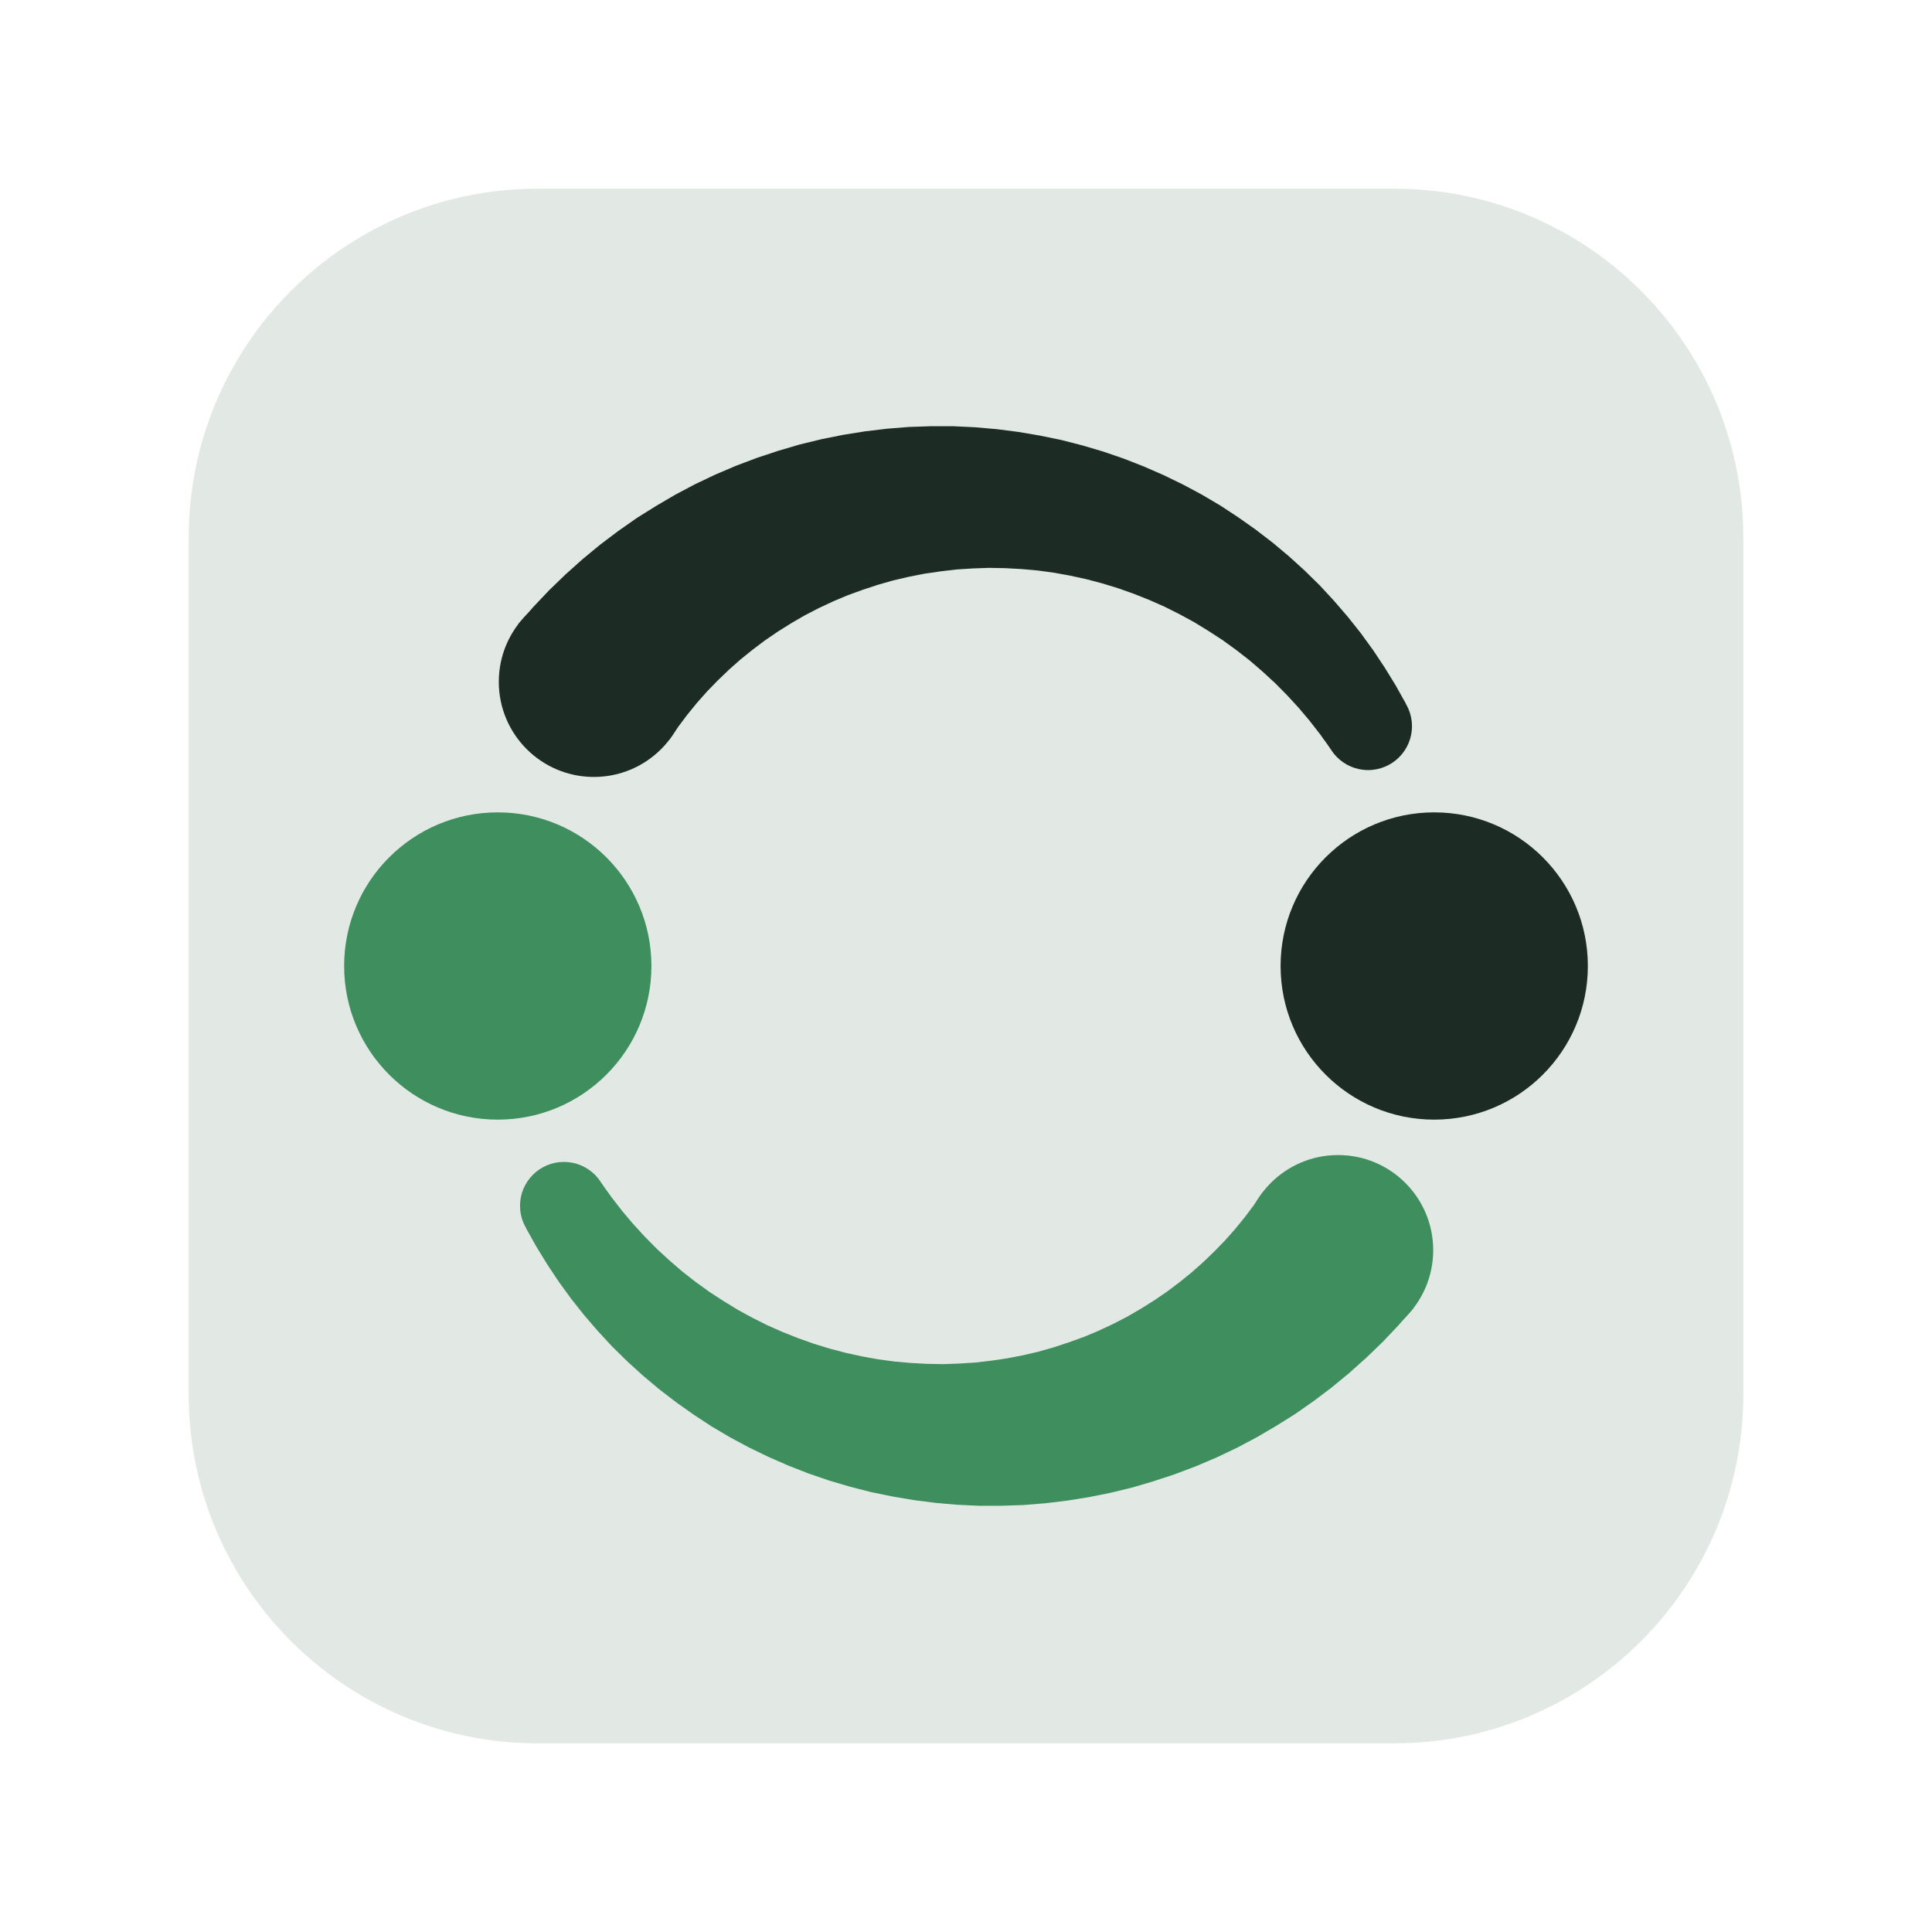
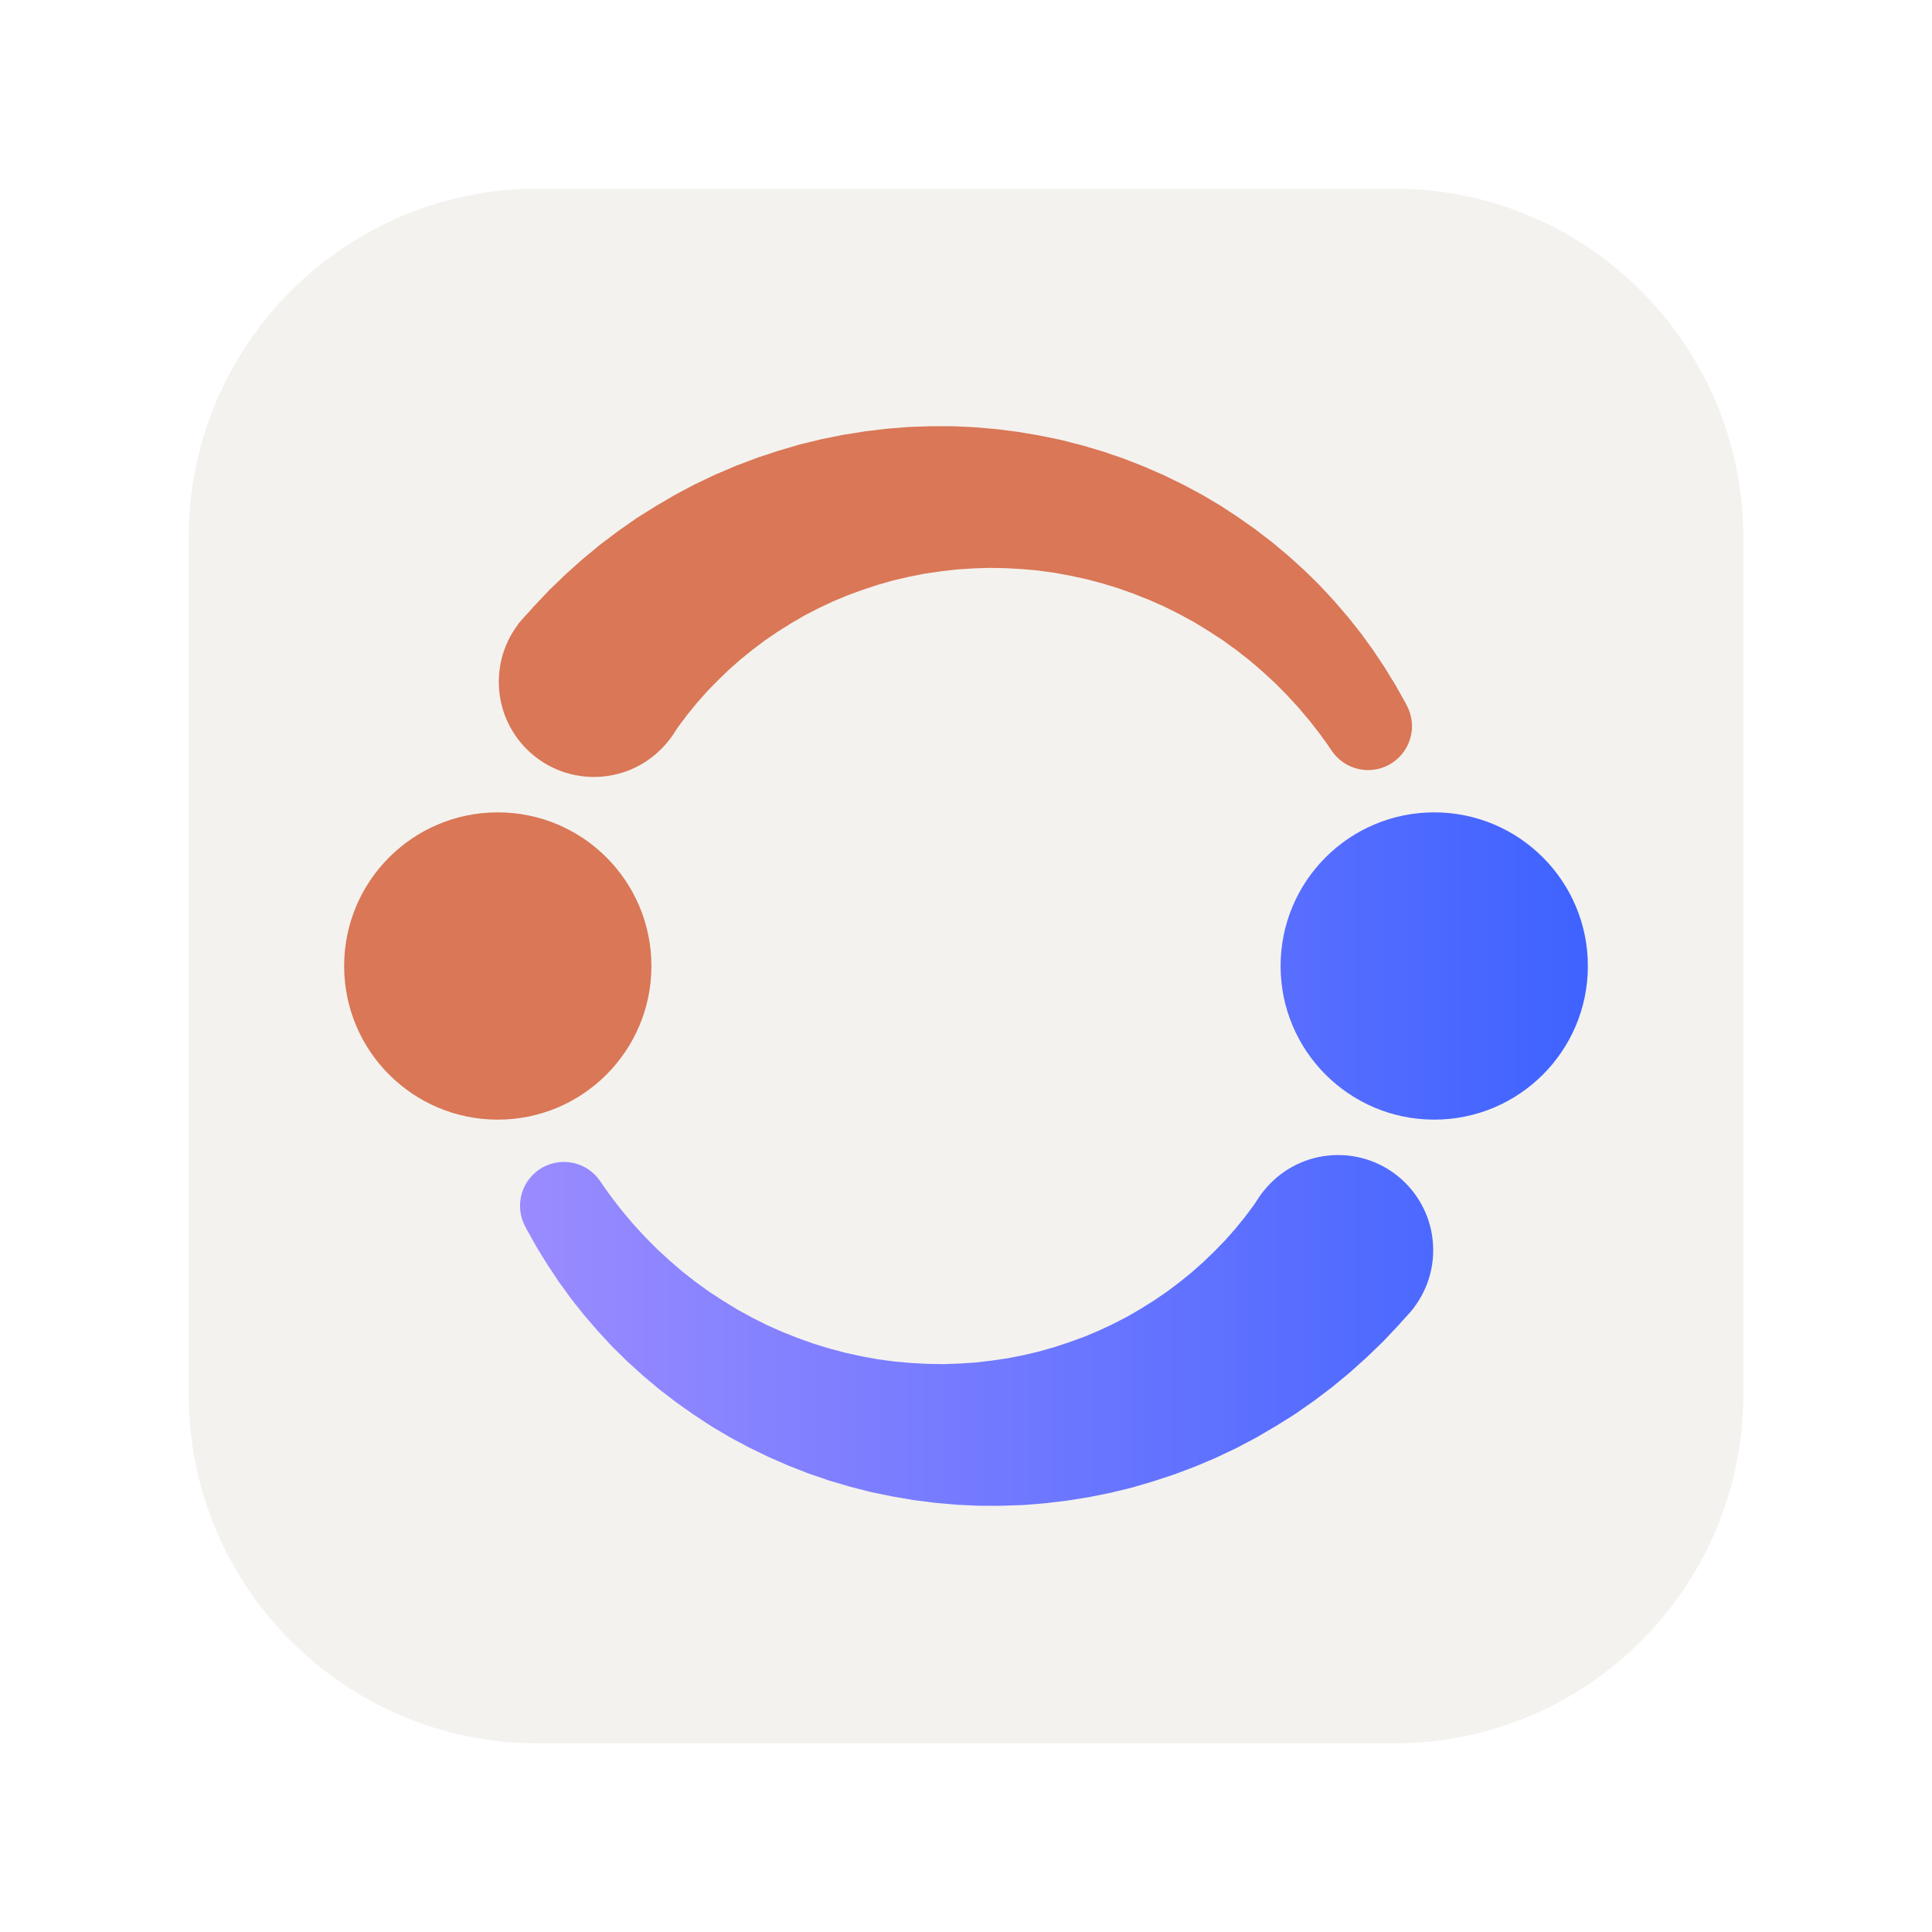
<svg xmlns="http://www.w3.org/2000/svg" width="1024" height="1024" viewBox="0 0 1024 1024">
-   <rect x="100" y="100" width="824" height="824" rx="185" fill="#E2E9E5" />
+   <rect x="100" y="100" width="824" height="824" rx="185" fill="#F4F2EE" />
  <g transform="translate(512,512) scale(7.75529) translate(-50,-50)">
-     <path d="M19.40 26.64 L20.43 25.46 L21.51 24.32 L22.63 23.24 L23.79 22.20 L24.99 21.21 L26.22 20.28 L27.49 19.39 L28.80 18.57 L30.13 17.79 L31.49 17.07 L32.88 16.41 L34.29 15.81 L35.72 15.27 L37.17 14.79 L38.63 14.36 L40.11 14.00 L41.60 13.70 L43.10 13.46 L44.60 13.28 L46.10 13.16 L47.61 13.11 L49.11 13.11 L50.61 13.18 L52.10 13.31 L53.58 13.50 L55.05 13.75 L56.51 14.05 L57.95 14.42 L59.37 14.84 L60.77 15.32 L62.15 15.86 L63.50 16.45 L64.82 17.09 L66.11 17.78 L67.38 18.53 L68.60 19.33 L69.79 20.17 L70.95 21.06 L72.06 21.99 L73.13 22.96 L74.17 23.98 L75.15 25.04 L76.09 26.13 L76.98 27.25 L77.83 28.42 L78.62 29.61 L79.37 30.83 L80.06 32.07 L74.91 35.15 L74.22 34.19 L73.50 33.26 L72.74 32.36 L71.95 31.50 L71.13 30.67 L70.27 29.88 L69.39 29.12 L68.48 28.41 L67.54 27.73 L66.57 27.10 L65.59 26.50 L64.58 25.95 L63.56 25.44 L62.52 24.98 L61.46 24.56 L60.39 24.18 L59.31 23.85 L58.21 23.56 L57.11 23.32 L56.01 23.12 L54.90 22.97 L53.78 22.87 L52.67 22.81 L51.56 22.79 L50.45 22.83 L49.35 22.90 L48.25 23.03 L47.16 23.19 L46.09 23.40 L45.02 23.65 L43.97 23.95 L42.94 24.29 L41.92 24.66 L40.92 25.08 L39.94 25.54 L38.99 26.03 L38.06 26.57 L37.15 27.14 L36.27 27.74 L35.42 28.38 L34.59 29.05 L33.80 29.75 L33.04 30.48 L32.31 31.23 L31.61 32.02 L30.95 32.83 L30.32 33.67 L29.73 34.52 Z" fill="#1C2B24" />
-     <circle cx="24.57" cy="30.58" r="6.50" fill="#1C2B24" />
-     <circle cx="77.48" cy="33.61" r="3.00" fill="#1C2B24" />
-     <path d="M80.60 73.36 L79.57 74.54 L78.49 75.68 L77.37 76.76 L76.21 77.80 L75.01 78.79 L73.78 79.72 L72.51 80.61 L71.20 81.43 L69.87 82.21 L68.51 82.93 L67.12 83.59 L65.71 84.19 L64.28 84.73 L62.83 85.21 L61.37 85.64 L59.89 86.00 L58.40 86.30 L56.90 86.54 L55.40 86.72 L53.90 86.84 L52.39 86.89 L50.89 86.89 L49.39 86.82 L47.90 86.69 L46.42 86.50 L44.95 86.25 L43.49 85.95 L42.05 85.58 L40.63 85.16 L39.23 84.68 L37.85 84.14 L36.50 83.55 L35.18 82.91 L33.89 82.22 L32.62 81.47 L31.40 80.67 L30.21 79.83 L29.05 78.94 L27.94 78.01 L26.87 77.04 L25.83 76.02 L24.85 74.96 L23.91 73.87 L23.02 72.75 L22.17 71.58 L21.38 70.39 L20.63 69.17 L19.94 67.93 L25.09 64.85 L25.78 65.81 L26.50 66.74 L27.26 67.64 L28.05 68.50 L28.87 69.33 L29.73 70.12 L30.61 70.88 L31.52 71.59 L32.46 72.27 L33.43 72.90 L34.41 73.50 L35.42 74.05 L36.44 74.56 L37.48 75.02 L38.54 75.44 L39.61 75.82 L40.69 76.15 L41.79 76.44 L42.89 76.68 L43.99 76.88 L45.10 77.03 L46.22 77.13 L47.33 77.19 L48.44 77.21 L49.55 77.17 L50.65 77.10 L51.75 76.97 L52.84 76.81 L53.91 76.60 L54.98 76.35 L56.03 76.05 L57.06 75.71 L58.08 75.34 L59.08 74.92 L60.06 74.46 L61.01 73.97 L61.94 73.43 L62.85 72.86 L63.73 72.26 L64.58 71.62 L65.41 70.95 L66.20 70.25 L66.96 69.52 L67.69 68.77 L68.39 67.98 L69.05 67.17 L69.68 66.33 L70.27 65.48 Z" fill="#3E8E5E" />
-     <circle cx="75.43" cy="69.42" r="6.50" fill="#3E8E5E" />
-     <circle cx="22.52" cy="66.39" r="3.00" fill="#3E8E5E" />
-     <circle cx="18" cy="50" r="10.5" fill="#3E8E5E" />
-     <circle cx="82" cy="50" r="10.5" fill="#1C2B24" />
+     <defs>
+       <linearGradient id="agent-light" gradientUnits="userSpaceOnUse" x1="18" y1="50" x2="92" y2="50">
+         <stop stop-color="#9C8CFF" />
+         <stop offset="1" stop-color="#3F63FF" />
+       </linearGradient>
+     </defs>
+     <path d="M19.40 26.64 L20.43 25.46 L21.51 24.32 L22.63 23.24 L23.79 22.20 L24.99 21.21 L26.22 20.28 L27.49 19.39 L28.80 18.57 L30.13 17.79 L31.49 17.07 L32.88 16.41 L34.29 15.81 L35.72 15.27 L37.17 14.79 L38.63 14.36 L40.11 14.00 L41.60 13.70 L43.10 13.46 L44.60 13.28 L46.10 13.16 L47.61 13.11 L49.11 13.11 L50.61 13.18 L52.10 13.31 L53.58 13.50 L55.05 13.75 L56.51 14.05 L57.95 14.42 L59.37 14.84 L60.77 15.32 L62.15 15.86 L63.50 16.45 L64.82 17.09 L66.11 17.78 L67.38 18.53 L68.60 19.33 L69.79 20.17 L70.95 21.06 L72.06 21.99 L73.13 22.96 L74.17 23.98 L75.15 25.04 L76.09 26.13 L76.98 27.25 L77.83 28.42 L78.62 29.61 L79.37 30.83 L80.06 32.07 L74.91 35.15 L74.22 34.19 L73.50 33.26 L72.74 32.36 L71.95 31.50 L71.13 30.67 L70.27 29.88 L69.39 29.12 L68.48 28.41 L67.54 27.73 L66.57 27.10 L65.59 26.50 L64.58 25.95 L63.56 25.44 L62.52 24.98 L61.46 24.56 L60.39 24.18 L59.31 23.85 L58.21 23.56 L57.11 23.32 L56.01 23.12 L54.90 22.97 L53.78 22.87 L52.67 22.81 L51.56 22.79 L50.45 22.83 L49.35 22.90 L48.25 23.03 L47.16 23.19 L46.09 23.40 L45.02 23.65 L43.97 23.95 L42.94 24.29 L41.92 24.66 L40.92 25.08 L39.94 25.54 L38.99 26.03 L38.06 26.57 L37.15 27.14 L36.27 27.74 L35.42 28.38 L34.59 29.05 L33.80 29.75 L33.04 30.48 L32.31 31.23 L31.61 32.02 L30.95 32.83 L30.32 33.67 L29.73 34.52 Z" fill="#D97757" />
+     <circle cx="24.57" cy="30.58" r="6.50" fill="#D97757" />
+     <circle cx="77.48" cy="33.61" r="3.00" fill="#D97757" />
+     <path d="M80.60 73.36 L79.57 74.54 L78.49 75.68 L77.37 76.76 L76.21 77.80 L75.01 78.79 L73.78 79.72 L72.51 80.61 L71.20 81.43 L69.87 82.21 L68.51 82.93 L67.12 83.59 L65.71 84.19 L64.28 84.73 L62.83 85.21 L61.37 85.64 L59.89 86.00 L58.40 86.30 L56.90 86.54 L55.40 86.72 L53.90 86.84 L52.39 86.89 L50.89 86.89 L49.39 86.82 L47.90 86.69 L46.42 86.50 L44.95 86.25 L43.49 85.95 L42.05 85.58 L40.63 85.16 L39.23 84.68 L37.85 84.14 L36.50 83.55 L35.18 82.91 L33.89 82.22 L32.62 81.47 L31.40 80.67 L30.21 79.83 L29.05 78.94 L27.94 78.01 L26.87 77.04 L25.83 76.02 L24.85 74.96 L23.91 73.87 L23.02 72.75 L22.17 71.58 L21.38 70.39 L20.63 69.17 L19.94 67.93 L25.09 64.85 L25.78 65.81 L26.50 66.74 L27.26 67.64 L28.05 68.50 L28.87 69.33 L29.73 70.12 L30.61 70.88 L31.52 71.59 L32.46 72.27 L33.43 72.90 L34.41 73.50 L35.42 74.05 L36.44 74.56 L37.48 75.02 L38.54 75.44 L39.61 75.82 L40.69 76.15 L41.79 76.44 L42.89 76.68 L43.99 76.88 L45.10 77.03 L46.22 77.13 L47.33 77.19 L48.44 77.21 L49.55 77.17 L50.65 77.10 L51.75 76.97 L52.84 76.81 L53.91 76.60 L54.98 76.35 L56.03 76.05 L57.06 75.71 L58.08 75.34 L59.08 74.92 L60.06 74.46 L61.01 73.97 L61.94 73.43 L62.85 72.86 L63.73 72.26 L64.58 71.62 L65.41 70.95 L66.20 70.25 L66.96 69.52 L67.69 68.77 L68.39 67.98 L69.05 67.17 L69.68 66.33 L70.27 65.48 Z" fill="url(#agent-light)" />
+     <circle cx="75.43" cy="69.42" r="6.50" fill="url(#agent-light)" />
+     <circle cx="22.52" cy="66.39" r="3.00" fill="url(#agent-light)" />
+     <circle cx="18" cy="50" r="10.5" fill="#D97757" />
+     <circle cx="82" cy="50" r="10.5" fill="url(#agent-light)" />
  </g>
</svg>
